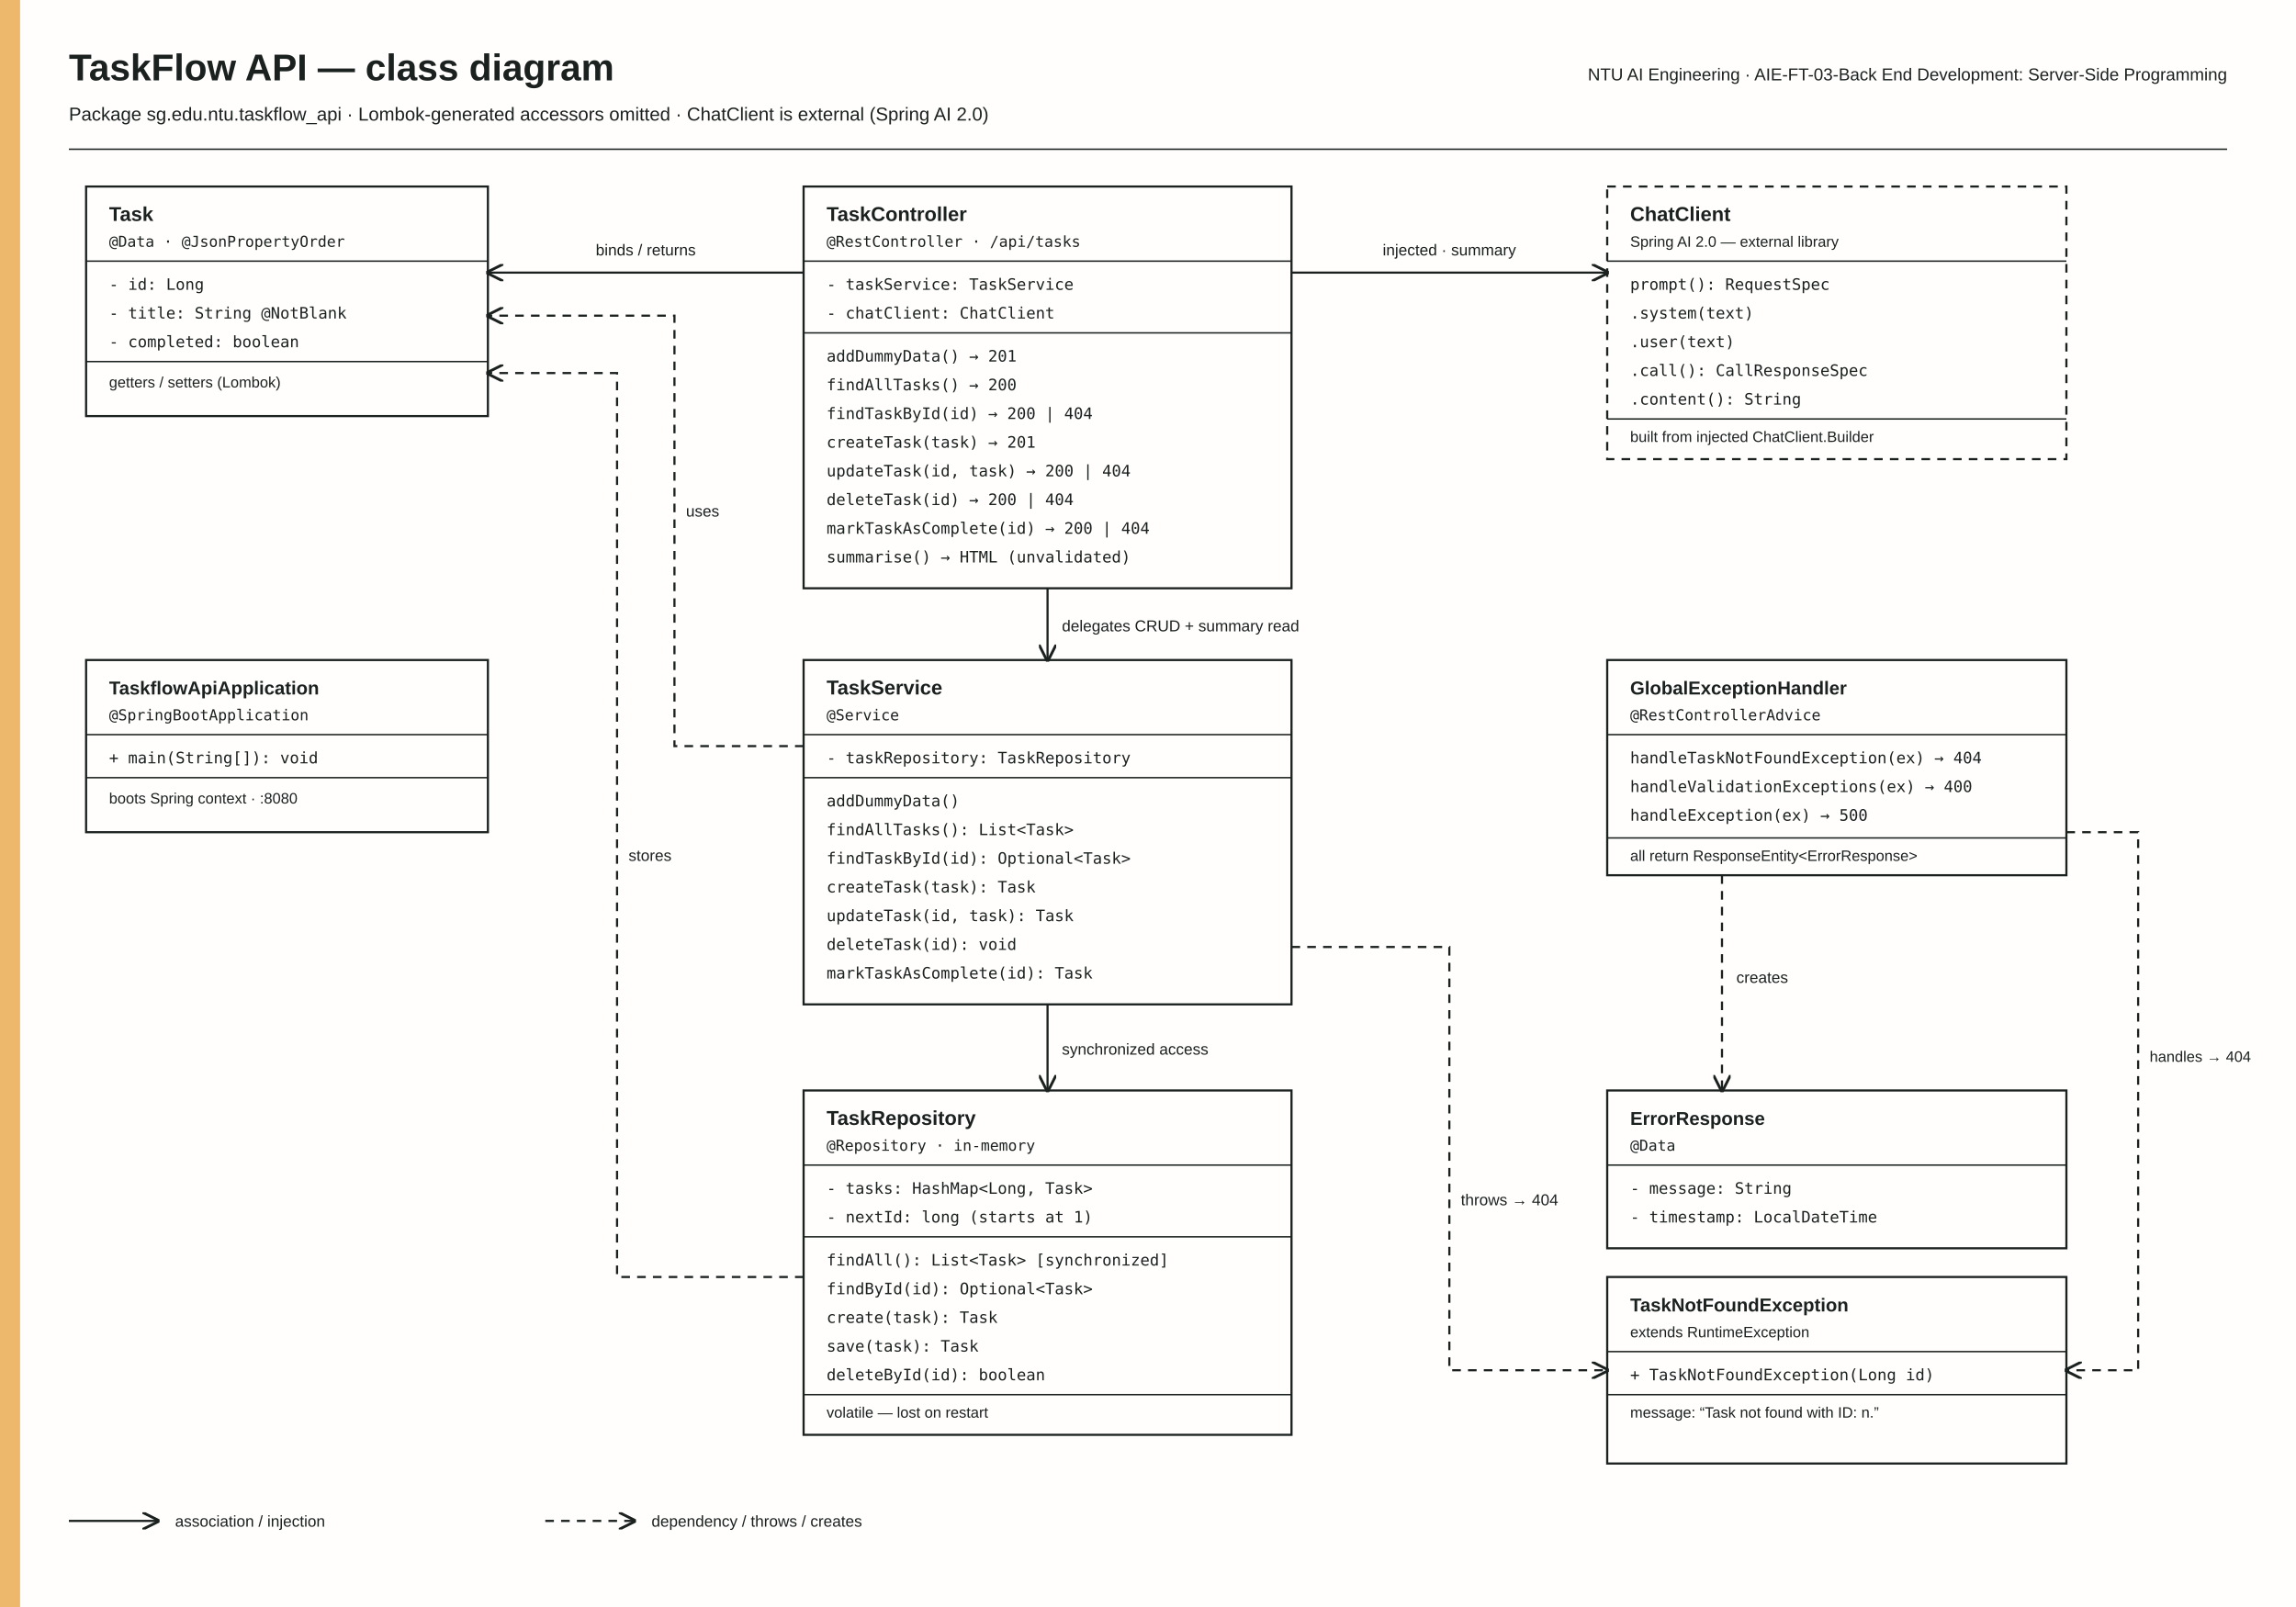
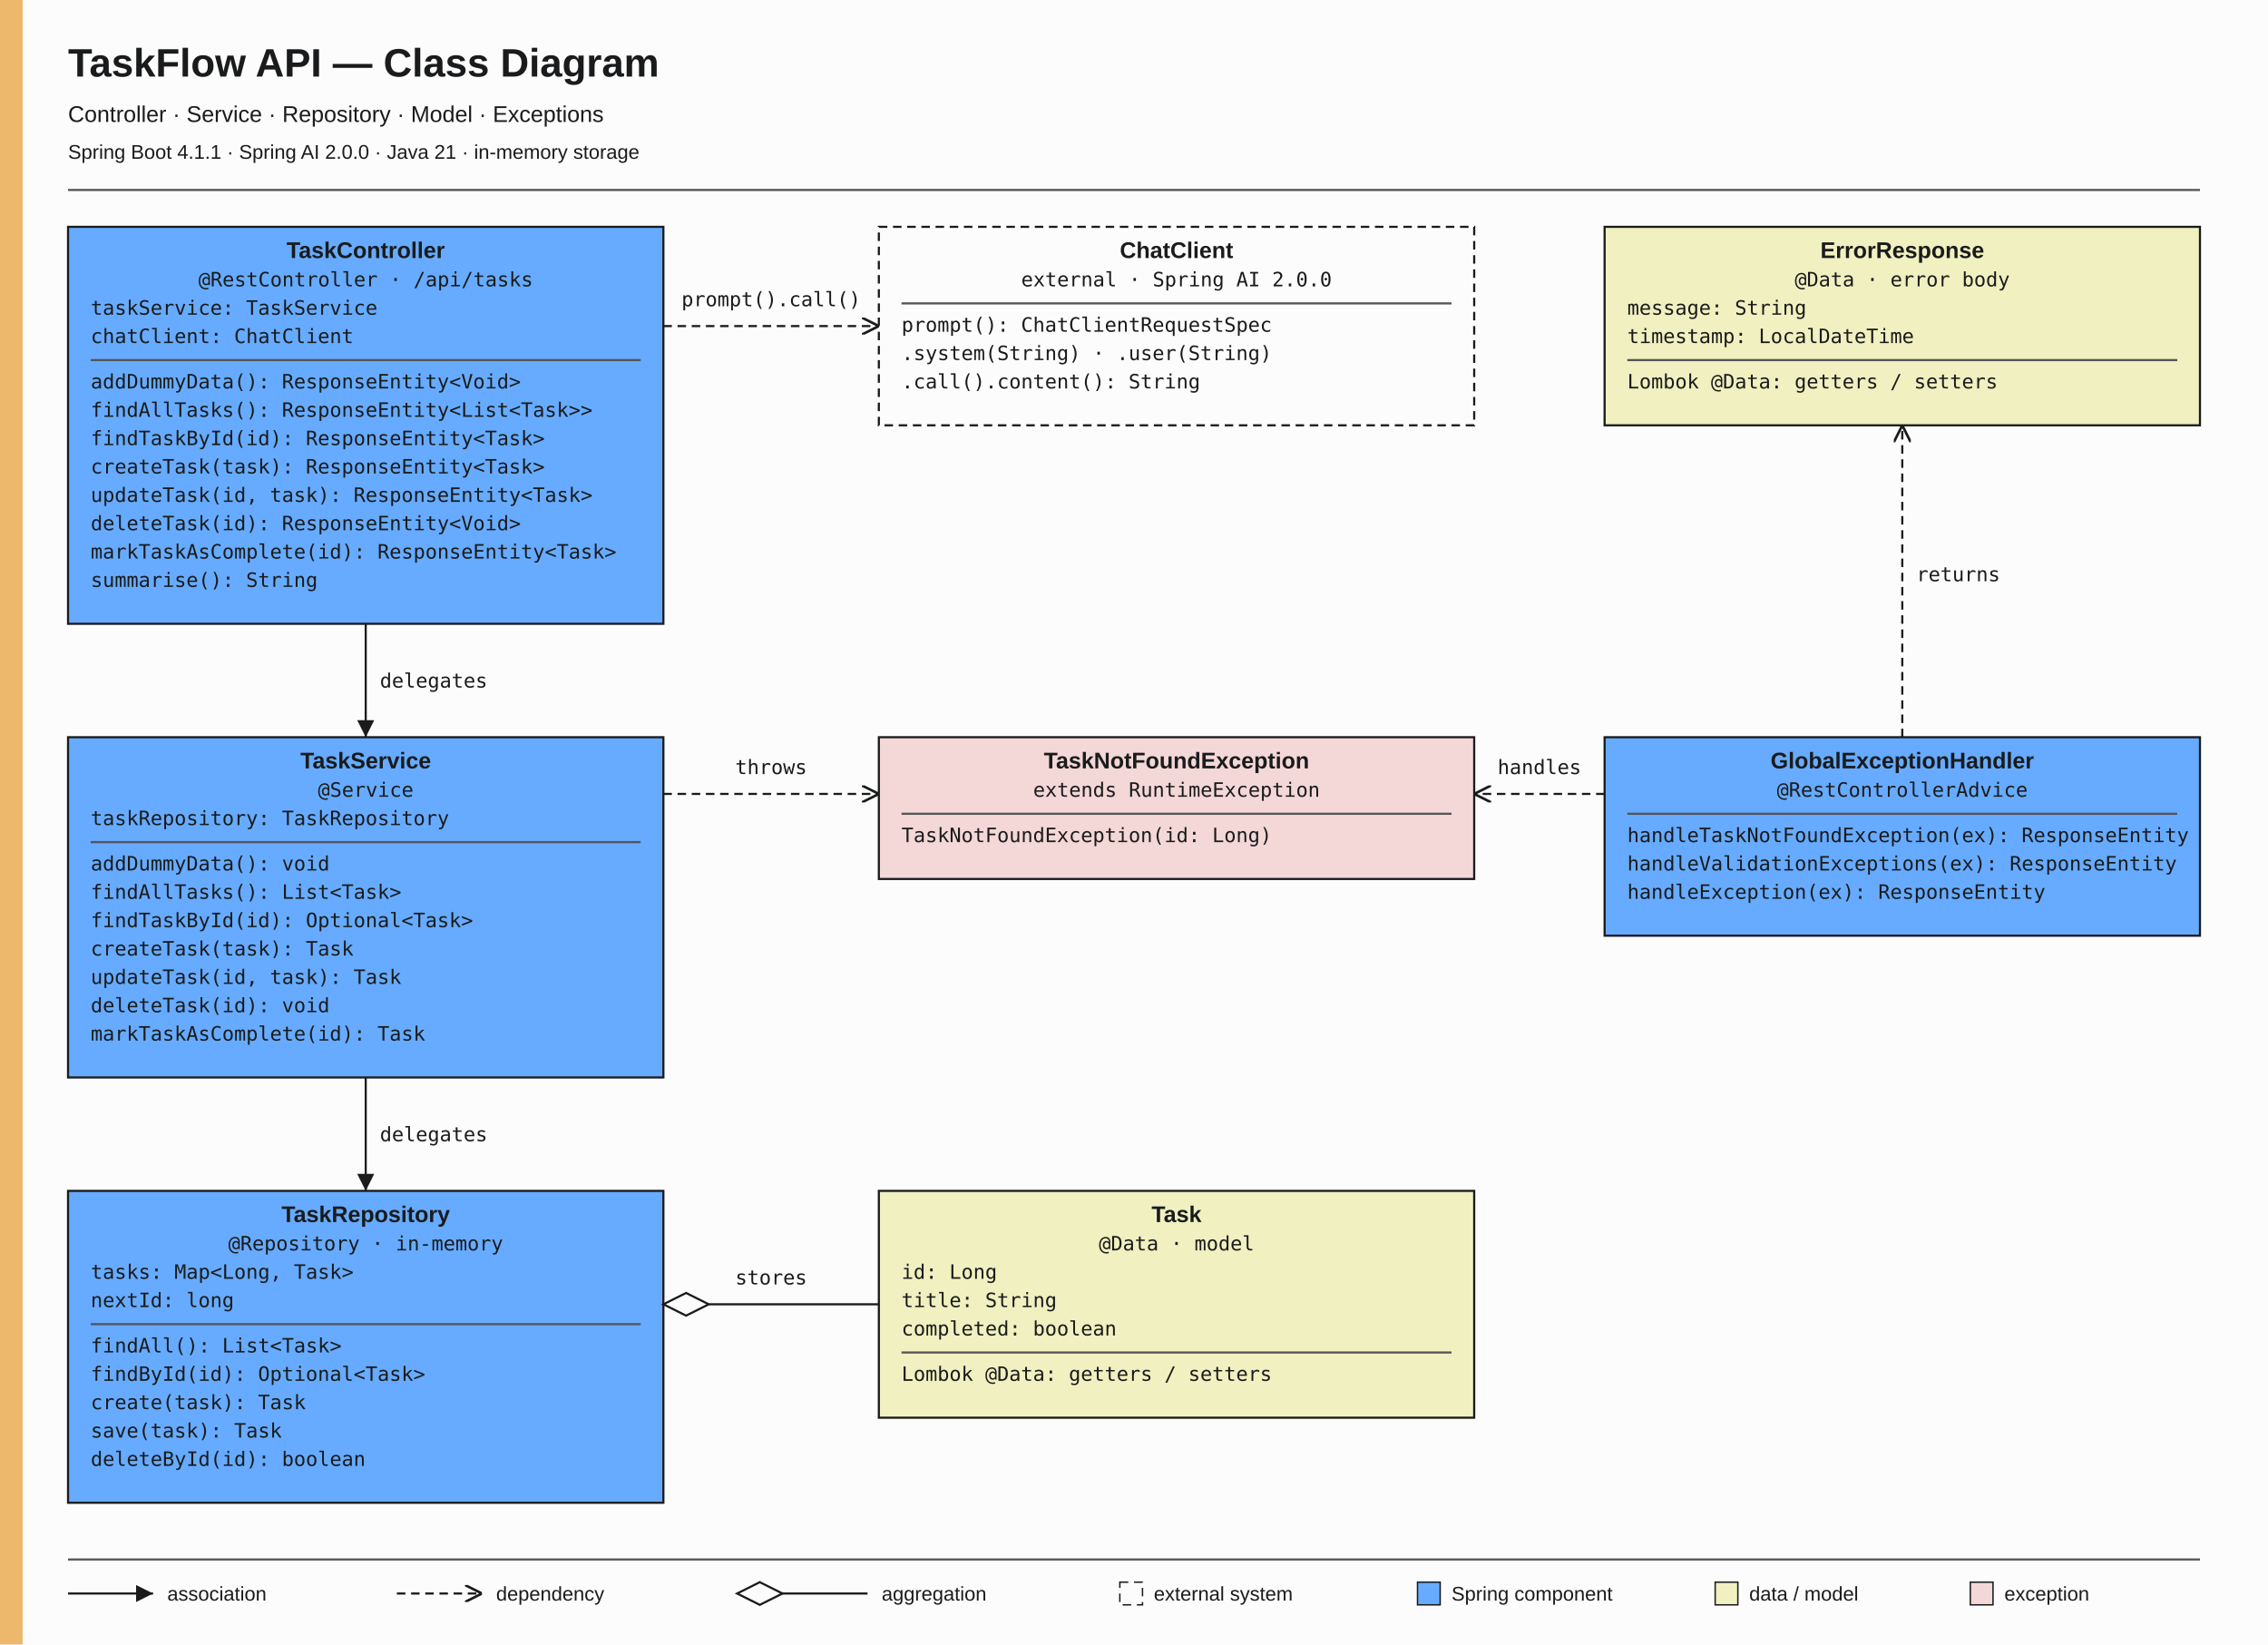
- <svg xmlns="http://www.w3.org/2000/svg" viewBox="0 0 1600 1120" width="1600" height="1120" role="img" aria-labelledby="t2 d2" version="1.1" id="svg79">
-   <defs id="defs1">
-     <marker id="ahO2" viewBox="0 0 10 10" refX="9" refY="5" markerWidth="8" markerHeight="8" orient="auto-start-reverse">
-       <path d="M 0 0 L 10 5 L 0 10" fill="none" stroke="#1B211F" stroke-width="1.6" id="path1" />
+ <svg xmlns="http://www.w3.org/2000/svg" width="1600" height="1160" viewBox="0 0 1600 1160" version="1.1" id="svg75">
+   <defs id="defs2">
+     <style id="style1">
+       svg { font-family:'IBM Plex Sans','Helvetica Neue',Arial,sans-serif; }
+       text { fill:#1A1B1C; }
+       .mono { font-family:'IBM Plex Mono','SFMono-Regular',Menlo,Consolas,monospace; }
+       .b { font-weight:600; }
+       .bb { font-weight:700; }
+       rect.technical-core { fill:#66ABFF; stroke:#1A1B1C; }
+       rect.technical-reference { fill:#F0F0C0; stroke:#1A1B1C; }
+       rect.technical-branch { fill:#F4D7D7; stroke:#1A1B1C; }
+       rect.technical-external { fill:#FCFCFC; stroke:#1A1B1C; stroke-dasharray:6 4; }
+       .ln { stroke:#1A1B1C; stroke-width:1.5; fill:none; }
+       .ln-dash { stroke:#1A1B1C; stroke-width:1.5; fill:none; stroke-dasharray:6 4; }
+       .boundary { stroke:#1A1B1C; stroke-width:1.5; fill:none; }
+       line.document-divider { stroke:#555555; stroke-width:1.5; fill:none; }
+     </style>
+     <marker id="arrow" viewBox="0 0 10 10" refX="10" refY="5" markerWidth="8" markerHeight="8" orient="auto">
+       <path d="M 0 0 L 10 5 L 0 10 z" fill="#1A1B1C" id="path1" />
+     </marker>
+     <marker id="arrow-open" viewBox="0 0 10 10" refX="10" refY="5" markerWidth="8" markerHeight="8" orient="auto">
+       <path d="M 0 0 L 10 5 L 0 10" fill="none" stroke="#1A1B1C" stroke-width="1.5" id="path2" />
    </marker>
  </defs>
-   <style id="style1">
-     text{font-family:'IBM Plex Sans','Helvetica Neue',Arial,sans-serif;fill:#1B211F}
-     .m{font-family:'IBM Plex Mono','SFMono-Regular',Menlo,Consolas,monospace}
-     .ln{stroke:#1B211F;fill:none}
-   </style>
-   <rect x="0" y="0" width="1600" height="1120" fill="#FFFEFD" id="rect1" />
-   <rect x="0" y="0" width="14" height="1120" fill="#EDB86C" id="rect2" />
-   <text x="48" y="56" font-size="26" font-weight="600" id="text2">TaskFlow API — class diagram</text>
-   <text x="48" y="84" font-size="13" id="text3">Package sg.edu.ntu.taskflow_api · Lombok-generated accessors omitted · ChatClient is external (Spring AI 2.0)</text>
-   <text x="1552" y="56" font-size="12px" text-anchor="end" id="text4">NTU AI Engineering · AIE-FT-03-Back End Development: Server-Side Programming</text>
-   <line x1="48" y1="104" x2="1552" y2="104" class="ln" stroke-width="1" id="line4" />
-   <rect x="60" y="130" width="280" height="160" fill="#FFFEFD" class="ln" stroke-width="1.5" id="rect4" />
-   <text x="76" y="154" font-size="14" font-weight="600" id="text5">Task</text>
-   <text x="76" y="172" font-size="10.5" class="m" id="text6">@Data · @JsonPropertyOrder</text>
-   <line x1="60" y1="182" x2="340" y2="182" class="ln" stroke-width="1" id="line6" />
-   <text x="76" y="202" font-size="11" class="m" id="text7">- id: Long</text>
-   <text x="76" y="222" font-size="11" class="m" id="text8">- title: String   @NotBlank</text>
-   <text x="76" y="242" font-size="11" class="m" id="text9">- completed: boolean</text>
-   <line x1="60" y1="252" x2="340" y2="252" class="ln" stroke-width="1" id="line9" />
-   <text x="76" y="270" font-size="10.5" id="text10">getters / setters (Lombok)</text>
-   <rect x="560" y="130" width="340" height="280" fill="#FFFEFD" class="ln" stroke-width="1.5" id="rect10" />
-   <text x="576" y="154" font-size="14" font-weight="600" id="text11">TaskController</text>
-   <text x="576" y="172" font-size="10.5" class="m" id="text12">@RestController · /api/tasks</text>
-   <line x1="560" y1="182" x2="900" y2="182" class="ln" stroke-width="1" id="line12" />
-   <text x="576" y="202" font-size="11" class="m" id="text13">- taskService: TaskService</text>
-   <text x="576" y="222" font-size="11" class="m" id="text14">- chatClient: ChatClient</text>
-   <line x1="560" y1="232" x2="900" y2="232" class="ln" stroke-width="1" id="line14" />
-   <text x="576" y="252" font-size="11" class="m" id="text15">addDummyData() → 201</text>
-   <text x="576" y="272" font-size="11" class="m" id="text16">findAllTasks() → 200</text>
-   <text x="576" y="292" font-size="11" class="m" id="text17">findTaskById(id) → 200 | 404</text>
-   <text x="576" y="312" font-size="11" class="m" id="text18">createTask(task) → 201</text>
-   <text x="576" y="332" font-size="11" class="m" id="text19">updateTask(id, task) → 200 | 404</text>
-   <text x="576" y="352" font-size="11" class="m" id="text20">deleteTask(id) → 200 | 404</text>
-   <text x="576" y="372" font-size="11" class="m" id="text21">markTaskAsComplete(id) → 200 | 404</text>
-   <text x="576" y="392" font-size="11" class="m" id="text22">summarise() → HTML (unvalidated)</text>
-   <rect x="1120" y="130" width="320" height="190" fill="#FFFEFD" class="ln" stroke-width="1.5" stroke-dasharray="6 5" id="rect22" />
-   <text x="1136" y="154" font-size="14" font-weight="600" id="text23">ChatClient</text>
-   <text x="1136" y="172" font-size="10.5" id="text24">Spring AI 2.0 — external library</text>
-   <line x1="1120" y1="182" x2="1440" y2="182" class="ln" stroke-width="1" id="line24" />
-   <text x="1136" y="202" font-size="11" class="m" id="text25">prompt(): RequestSpec</text>
-   <text x="1136" y="222" font-size="11" class="m" id="text26">.system(text)</text>
-   <text x="1136" y="242" font-size="11" class="m" id="text27">.user(text)</text>
-   <text x="1136" y="262" font-size="11" class="m" id="text28">.call(): CallResponseSpec</text>
-   <text x="1136" y="282" font-size="11" class="m" id="text29">.content(): String</text>
-   <line x1="1120" y1="292" x2="1440" y2="292" class="ln" stroke-width="1" id="line29" />
-   <text x="1136" y="308" font-size="10.5" id="text30">built from injected ChatClient.Builder</text>
-   <rect x="60" y="460" width="280" height="120" fill="#FFFEFD" class="ln" stroke-width="1.5" id="rect30" />
-   <text x="76" y="484" font-size="13" font-weight="600" id="text31">TaskflowApiApplication</text>
-   <text x="76" y="502" font-size="10.5" class="m" id="text32">@SpringBootApplication</text>
-   <line x1="60" y1="512" x2="340" y2="512" class="ln" stroke-width="1" id="line32" />
-   <text x="76" y="532" font-size="11" class="m" id="text33">+ main(String[]): void</text>
-   <line x1="60" y1="542" x2="340" y2="542" class="ln" stroke-width="1" id="line33" />
-   <text x="76" y="560" font-size="10.5" id="text34">boots Spring context · :8080</text>
-   <rect x="560" y="460" width="340" height="240" fill="#FFFEFD" class="ln" stroke-width="1.5" id="rect34" />
-   <text x="576" y="484" font-size="14" font-weight="600" id="text35">TaskService</text>
-   <text x="576" y="502" font-size="10.5" class="m" id="text36">@Service</text>
-   <line x1="560" y1="512" x2="900" y2="512" class="ln" stroke-width="1" id="line36" />
-   <text x="576" y="532" font-size="11" class="m" id="text37">- taskRepository: TaskRepository</text>
-   <line x1="560" y1="542" x2="900" y2="542" class="ln" stroke-width="1" id="line37" />
-   <text x="576" y="562" font-size="11" class="m" id="text38">addDummyData()</text>
-   <text x="576" y="582" font-size="11" class="m" id="text39">findAllTasks(): List&lt;Task&gt;</text>
-   <text x="576" y="602" font-size="11" class="m" id="text40">findTaskById(id): Optional&lt;Task&gt;</text>
-   <text x="576" y="622" font-size="11" class="m" id="text41">createTask(task): Task</text>
-   <text x="576" y="642" font-size="11" class="m" id="text42">updateTask(id, task): Task</text>
-   <text x="576" y="662" font-size="11" class="m" id="text43">deleteTask(id): void</text>
-   <text x="576" y="682" font-size="11" class="m" id="text44">markTaskAsComplete(id): Task</text>
-   <rect x="1120" y="460" width="320" height="150" fill="#FFFEFD" class="ln" stroke-width="1.5" id="rect44" />
-   <text x="1136" y="484" font-size="13" font-weight="600" id="text45">GlobalExceptionHandler</text>
-   <text x="1136" y="502" font-size="10.5" class="m" id="text46">@RestControllerAdvice</text>
-   <line x1="1120" y1="512" x2="1440" y2="512" class="ln" stroke-width="1" id="line46" />
-   <text x="1136" y="532" font-size="11" class="m" id="text47">handleTaskNotFoundException(ex) → 404</text>
-   <text x="1136" y="552" font-size="11" class="m" id="text48">handleValidationExceptions(ex) → 400</text>
-   <text x="1136" y="572" font-size="11" class="m" id="text49">handleException(ex) → 500</text>
-   <line x1="1120" y1="584" x2="1440" y2="584" class="ln" stroke-width="1" id="line49" />
-   <text x="1136" y="600" font-size="10.5" id="text50">all return ResponseEntity&lt;ErrorResponse&gt;</text>
-   <rect x="560" y="760" width="340" height="240" fill="#FFFEFD" class="ln" stroke-width="1.5" id="rect50" />
-   <text x="576" y="784" font-size="14" font-weight="600" id="text51">TaskRepository</text>
-   <text x="576" y="802" font-size="10.5" class="m" id="text52">@Repository · in-memory</text>
-   <line x1="560" y1="812" x2="900" y2="812" class="ln" stroke-width="1" id="line52" />
-   <text x="576" y="832" font-size="11" class="m" id="text53">- tasks: HashMap&lt;Long, Task&gt;</text>
-   <text x="576" y="852" font-size="11" class="m" id="text54">- nextId: long   (starts at 1)</text>
-   <line x1="560" y1="862" x2="900" y2="862" class="ln" stroke-width="1" id="line54" />
-   <text x="576" y="882" font-size="11" class="m" id="text55">findAll(): List&lt;Task&gt;  [synchronized]</text>
-   <text x="576" y="902" font-size="11" class="m" id="text56">findById(id): Optional&lt;Task&gt;</text>
-   <text x="576" y="922" font-size="11" class="m" id="text57">create(task): Task</text>
-   <text x="576" y="942" font-size="11" class="m" id="text58">save(task): Task</text>
-   <text x="576" y="962" font-size="11" class="m" id="text59">deleteById(id): boolean</text>
-   <line x1="560" y1="972" x2="900" y2="972" class="ln" stroke-width="1" id="line59" />
-   <text x="576" y="988" font-size="10.5" id="text60">volatile — lost on restart</text>
-   <rect x="1120" y="760" width="320" height="110" fill="#FFFEFD" class="ln" stroke-width="1.5" id="rect60" />
-   <text x="1136" y="784" font-size="13" font-weight="600" id="text61">ErrorResponse</text>
-   <text x="1136" y="802" font-size="10.5" class="m" id="text62">@Data</text>
-   <line x1="1120" y1="812" x2="1440" y2="812" class="ln" stroke-width="1" id="line62" />
-   <text x="1136" y="832" font-size="11" class="m" id="text63">- message: String</text>
-   <text x="1136" y="852" font-size="11" class="m" id="text64">- timestamp: LocalDateTime</text>
-   <rect x="1120" y="890" width="320" height="130" fill="#FFFEFD" class="ln" stroke-width="1.5" id="rect64" />
-   <text x="1136" y="914" font-size="13" font-weight="600" id="text65">TaskNotFoundException</text>
-   <text x="1136" y="932" font-size="10.5" id="text66">extends RuntimeException</text>
-   <line x1="1120" y1="942" x2="1440" y2="942" class="ln" stroke-width="1" id="line66" />
-   <text x="1136" y="962" font-size="11" class="m" id="text67">+ TaskNotFoundException(Long id)</text>
-   <line x1="1120" y1="972" x2="1440" y2="972" class="ln" stroke-width="1" id="line67" />
-   <text x="1136" y="988" font-size="10.5" id="text68">message: “Task not found with ID: n.”</text>
-   <line x1="730" y1="410" x2="730" y2="460" class="ln" stroke-width="1.5" marker-end="url(#ahO2)" id="line68" />
-   <text x="740" y="440" font-size="11" id="text69">delegates CRUD + summary read</text>
-   <line x1="730" y1="700" x2="730" y2="760" class="ln" stroke-width="1.5" marker-end="url(#ahO2)" id="line69" />
-   <text x="740" y="735" font-size="11" id="text70">synchronized access</text>
-   <line x1="900" y1="190" x2="1120" y2="190" class="ln" stroke-width="1.5" marker-end="url(#ahO2)" id="line70" />
-   <text x="1010" y="178" font-size="11" text-anchor="middle" id="text71">injected · summary</text>
-   <line x1="560" y1="190" x2="340" y2="190" class="ln" stroke-width="1.5" marker-end="url(#ahO2)" id="line71" />
-   <text x="450" y="178" font-size="11" text-anchor="middle" id="text72">binds / returns</text>
-   <path d="M 560 520 L 470 520 L 470 220 L 340 220" class="ln" stroke-width="1.5" stroke-dasharray="6 5" marker-end="url(#ahO2)" id="path72" />
-   <text x="478" y="360" font-size="11" id="text73">uses</text>
-   <path d="M 560 890 L 430 890 L 430 260 L 340 260" class="ln" stroke-width="1.5" stroke-dasharray="6 5" marker-end="url(#ahO2)" id="path73" />
-   <text x="438" y="600" font-size="11" id="text74">stores</text>
-   <line x1="1200" y1="610" x2="1200" y2="760" class="ln" stroke-width="1.5" stroke-dasharray="6 5" marker-end="url(#ahO2)" id="line74" />
-   <text x="1210" y="685" font-size="11" id="text75">creates</text>
-   <path d="M 1440 580 L 1490 580 L 1490 955 L 1440 955" class="ln" stroke-width="1.5" stroke-dasharray="6 5" marker-end="url(#ahO2)" id="path75" />
-   <text x="1498" y="740" font-size="10.5" id="text76">handles → 404</text>
-   <path d="M 900 660 L 1010 660 L 1010 955 L 1120 955" class="ln" stroke-width="1.5" stroke-dasharray="6 5" marker-end="url(#ahO2)" id="path76" />
-   <text x="1018" y="840" font-size="11" id="text77">throws → 404</text>
-   <line x1="48" y1="1060" x2="110" y2="1060" class="ln" stroke-width="1.5" marker-end="url(#ahO2)" id="line77" />
-   <text x="122" y="1064" font-size="11" id="text78">association / injection</text>
-   <line x1="380" y1="1060" x2="442" y2="1060" class="ln" stroke-width="1.5" stroke-dasharray="6 5" marker-end="url(#ahO2)" id="line78" />
-   <text x="454" y="1064" font-size="11" id="text79">dependency / throws / creates</text>
+   <rect x="0" y="0" width="1600" height="1160" fill="#FCFCFC" id="rect2" />
+   <rect x="0" y="0" width="16" height="1160" fill="#EDB86C" id="rect3" />
+   <text x="48" y="54" font-size="28" class="bb" id="text3">TaskFlow API — Class Diagram</text>
+   <text x="48" y="86" font-size="16" id="text4">Controller · Service · Repository · Model · Exceptions</text>
+   <text x="48" y="112" font-size="14" id="text5">Spring Boot 4.1.1 · Spring AI 2.0.0 · Java 21 · in-memory storage</text>
+   <line class="document-divider" x1="48" y1="134" x2="1552" y2="134" id="line6" />
+   <rect class="technical-core" x="48" y="160" width="420" height="280" stroke-width="1.5" id="rect6" />
+   <text x="258" y="182" font-size="16" class="b" text-anchor="middle" id="text7">TaskController</text>
+   <text x="258" y="202" font-size="14" class="mono" text-anchor="middle" id="text8">@RestController · /api/tasks</text>
+   <text x="64" y="222" font-size="14" class="mono" id="text9">taskService: TaskService</text>
+   <text x="64" y="242" font-size="14" class="mono" id="text10">chatClient: ChatClient</text>
+   <line class="document-divider" x1="64" y1="254" x2="452" y2="254" id="line10" />
+   <text x="64" y="274" font-size="14" class="mono" id="text11">addDummyData(): ResponseEntity&lt;Void&gt;</text>
+   <text x="64" y="294" font-size="14" class="mono" id="text12">findAllTasks(): ResponseEntity&lt;List&lt;Task&gt;&gt;</text>
+   <text x="64" y="314" font-size="14" class="mono" id="text13">findTaskById(id): ResponseEntity&lt;Task&gt;</text>
+   <text x="64" y="334" font-size="14" class="mono" id="text14">createTask(task): ResponseEntity&lt;Task&gt;</text>
+   <text x="64" y="354" font-size="14" class="mono" id="text15">updateTask(id, task): ResponseEntity&lt;Task&gt;</text>
+   <text x="64" y="374" font-size="14" class="mono" id="text16">deleteTask(id): ResponseEntity&lt;Void&gt;</text>
+   <text x="64" y="394" font-size="14" class="mono" id="text17">markTaskAsComplete(id): ResponseEntity&lt;Task&gt;</text>
+   <text x="64" y="414" font-size="14" class="mono" id="text18">summarise(): String</text>
+   <rect class="technical-core" x="48" y="520" width="420" height="240" stroke-width="1.5" id="rect18" />
+   <text x="258" y="542" font-size="16" class="b" text-anchor="middle" id="text19">TaskService</text>
+   <text x="258" y="562" font-size="14" class="mono" text-anchor="middle" id="text20">@Service</text>
+   <text x="64" y="582" font-size="14" class="mono" id="text21">taskRepository: TaskRepository</text>
+   <line class="document-divider" x1="64" y1="594" x2="452" y2="594" id="line21" />
+   <text x="64" y="614" font-size="14" class="mono" id="text22">addDummyData(): void</text>
+   <text x="64" y="634" font-size="14" class="mono" id="text23">findAllTasks(): List&lt;Task&gt;</text>
+   <text x="64" y="654" font-size="14" class="mono" id="text24">findTaskById(id): Optional&lt;Task&gt;</text>
+   <text x="64" y="674" font-size="14" class="mono" id="text25">createTask(task): Task</text>
+   <text x="64" y="694" font-size="14" class="mono" id="text26">updateTask(id, task): Task</text>
+   <text x="64" y="714" font-size="14" class="mono" id="text27">deleteTask(id): void</text>
+   <text x="64" y="734" font-size="14" class="mono" id="text28">markTaskAsComplete(id): Task</text>
+   <rect class="technical-core" x="48" y="840" width="420" height="220" stroke-width="1.5" id="rect28" />
+   <text x="258" y="862" font-size="16" class="b" text-anchor="middle" id="text29">TaskRepository</text>
+   <text x="258" y="882" font-size="14" class="mono" text-anchor="middle" id="text30">@Repository · in-memory</text>
+   <text x="64" y="902" font-size="14" class="mono" id="text31">tasks: Map&lt;Long, Task&gt;</text>
+   <text x="64" y="922" font-size="14" class="mono" id="text32">nextId: long</text>
+   <line class="document-divider" x1="64" y1="934" x2="452" y2="934" id="line32" />
+   <text x="64" y="954" font-size="14" class="mono" id="text33">findAll(): List&lt;Task&gt;</text>
+   <text x="64" y="974" font-size="14" class="mono" id="text34">findById(id): Optional&lt;Task&gt;</text>
+   <text x="64" y="994" font-size="14" class="mono" id="text35">create(task): Task</text>
+   <text x="64" y="1014" font-size="14" class="mono" id="text36">save(task): Task</text>
+   <text x="64" y="1034" font-size="14" class="mono" id="text37">deleteById(id): boolean</text>
+   <rect class="technical-external" x="620" y="160" width="420" height="140" stroke-width="1.5" id="rect37" />
+   <text x="830" y="182" font-size="16" class="b" text-anchor="middle" id="text38">ChatClient</text>
+   <text x="830" y="202" font-size="14" class="mono" text-anchor="middle" id="text39">external · Spring AI 2.0.0</text>
+   <line class="document-divider" x1="636" y1="214" x2="1024" y2="214" id="line39" />
+   <text x="636" y="234" font-size="14" class="mono" id="text40">prompt(): ChatClientRequestSpec</text>
+   <text x="636" y="254" font-size="14" class="mono" id="text41">.system(String) · .user(String)</text>
+   <text x="636" y="274" font-size="14" class="mono" id="text42">.call().content(): String</text>
+   <rect class="technical-branch" x="620" y="520" width="420" height="100" stroke-width="1.5" id="rect42" />
+   <text x="830" y="542" font-size="16" class="b" text-anchor="middle" id="text43">TaskNotFoundException</text>
+   <text x="830" y="562" font-size="14" class="mono" text-anchor="middle" id="text44">extends RuntimeException</text>
+   <line class="document-divider" x1="636" y1="574" x2="1024" y2="574" id="line44" />
+   <text x="636" y="594" font-size="14" class="mono" id="text45">TaskNotFoundException(id: Long)</text>
+   <rect class="technical-reference" x="620" y="840" width="420" height="160" stroke-width="1.5" id="rect45" />
+   <text x="830" y="862" font-size="16" class="b" text-anchor="middle" id="text46">Task</text>
+   <text x="830" y="882" font-size="14" class="mono" text-anchor="middle" id="text47">@Data · model</text>
+   <text x="636" y="902" font-size="14" class="mono" id="text48">id: Long</text>
+   <text x="636" y="922" font-size="14" class="mono" id="text49">title: String</text>
+   <text x="636" y="942" font-size="14" class="mono" id="text50">completed: boolean</text>
+   <line class="document-divider" x1="636" y1="954" x2="1024" y2="954" id="line50" />
+   <text x="636" y="974" font-size="14" class="mono" id="text51">Lombok @Data: getters / setters</text>
+   <rect class="technical-reference" x="1132" y="160" width="420" height="140" stroke-width="1.5" id="rect51" />
+   <text x="1342" y="182" font-size="16" class="b" text-anchor="middle" id="text52">ErrorResponse</text>
+   <text x="1342" y="202" font-size="14" class="mono" text-anchor="middle" id="text53">@Data · error body</text>
+   <text x="1148" y="222" font-size="14" class="mono" id="text54">message: String</text>
+   <text x="1148" y="242" font-size="14" class="mono" id="text55">timestamp: LocalDateTime</text>
+   <line class="document-divider" x1="1148" y1="254" x2="1536" y2="254" id="line55" />
+   <text x="1148" y="274" font-size="14" class="mono" id="text56">Lombok @Data: getters / setters</text>
+   <rect class="technical-core" x="1132" y="520" width="420" height="140" stroke-width="1.5" id="rect56" />
+   <text x="1342" y="542" font-size="16" class="b" text-anchor="middle" id="text57">GlobalExceptionHandler</text>
+   <text x="1342" y="562" font-size="14" class="mono" text-anchor="middle" id="text58">@RestControllerAdvice</text>
+   <line class="document-divider" x1="1148" y1="574" x2="1536" y2="574" id="line58" />
+   <text x="1148" y="594" font-size="14" class="mono" id="text59">handleTaskNotFoundException(ex): ResponseEntity</text>
+   <text x="1148" y="614" font-size="14" class="mono" id="text60">handleValidationExceptions(ex): ResponseEntity</text>
+   <text x="1148" y="634" font-size="14" class="mono" id="text61">handleException(ex): ResponseEntity</text>
+   <line class="ln" x1="258" y1="440" x2="258" y2="520" marker-end="url(#arrow)" id="line61" />
+   <text x="268" y="485" font-size="14" class="mono" id="text62">delegates</text>
+   <line class="ln-dash" x1="468" y1="230" x2="620" y2="230" marker-end="url(#arrow-open)" id="line62" />
+   <text x="544" y="216" font-size="14" class="mono" text-anchor="middle" id="text63">prompt().call()</text>
+   <line class="ln" x1="258" y1="760" x2="258" y2="840" marker-end="url(#arrow)" id="line63" />
+   <text x="268" y="805" font-size="14" class="mono" id="text64">delegates</text>
+   <polygon points="468,920 484,912 500,920 484,928" fill="none" stroke="#1A1B1C" stroke-width="1.5" id="polygon64" />
+   <line class="ln" x1="500" y1="920" x2="620" y2="920" id="line64" />
+   <text x="544" y="906" font-size="14" class="mono" text-anchor="middle" id="text65">stores</text>
+   <line class="ln-dash" x1="468" y1="560" x2="620" y2="560" marker-end="url(#arrow-open)" id="line65" />
+   <text x="544" y="546" font-size="14" class="mono" text-anchor="middle" id="text66">throws</text>
+   <line class="ln-dash" x1="1132" y1="560" x2="1040" y2="560" marker-end="url(#arrow-open)" id="line66" />
+   <text x="1086" y="546" font-size="14" class="mono" text-anchor="middle" id="text67">handles</text>
+   <line class="ln-dash" x1="1342" y1="520" x2="1342" y2="300" marker-end="url(#arrow-open)" id="line67" />
+   <text x="1352" y="410" font-size="14" class="mono" id="text68">returns</text>
+   <line class="document-divider" x1="48" y1="1100" x2="1552" y2="1100" id="line68" />
+   <line class="ln" x1="48" y1="1124" x2="108" y2="1124" marker-end="url(#arrow)" id="line69" />
+   <text x="118" y="1129" font-size="14" id="text69">association</text>
+   <line class="ln-dash" x1="280" y1="1124" x2="340" y2="1124" marker-end="url(#arrow-open)" id="line70" />
+   <text x="350" y="1129" font-size="14" id="text70">dependency</text>
+   <polygon points="520,1124 536,1116 552,1124 536,1132" fill="none" stroke="#1A1B1C" stroke-width="1.5" id="polygon70" />
+   <line class="ln" x1="552" y1="1124" x2="612" y2="1124" id="line71" />
+   <text x="622" y="1129" font-size="14" id="text71">aggregation</text>
+   <rect class="technical-external" x="790" y="1116" width="16" height="16" stroke-width="1" id="rect71" />
+   <text x="814" y="1129" font-size="14" id="text72">external system</text>
+   <rect class="technical-core" x="1000" y="1116" width="16" height="16" stroke-width="1" id="rect72" />
+   <text x="1024" y="1129" font-size="14" id="text73">Spring component</text>
+   <rect class="technical-reference" x="1210" y="1116" width="16" height="16" stroke-width="1" id="rect73" />
+   <text x="1234" y="1129" font-size="14" id="text74">data / model</text>
+   <rect class="technical-branch" x="1390" y="1116" width="16" height="16" stroke-width="1" id="rect74" />
+   <text x="1414" y="1129" font-size="14" id="text75">exception</text>
</svg>
